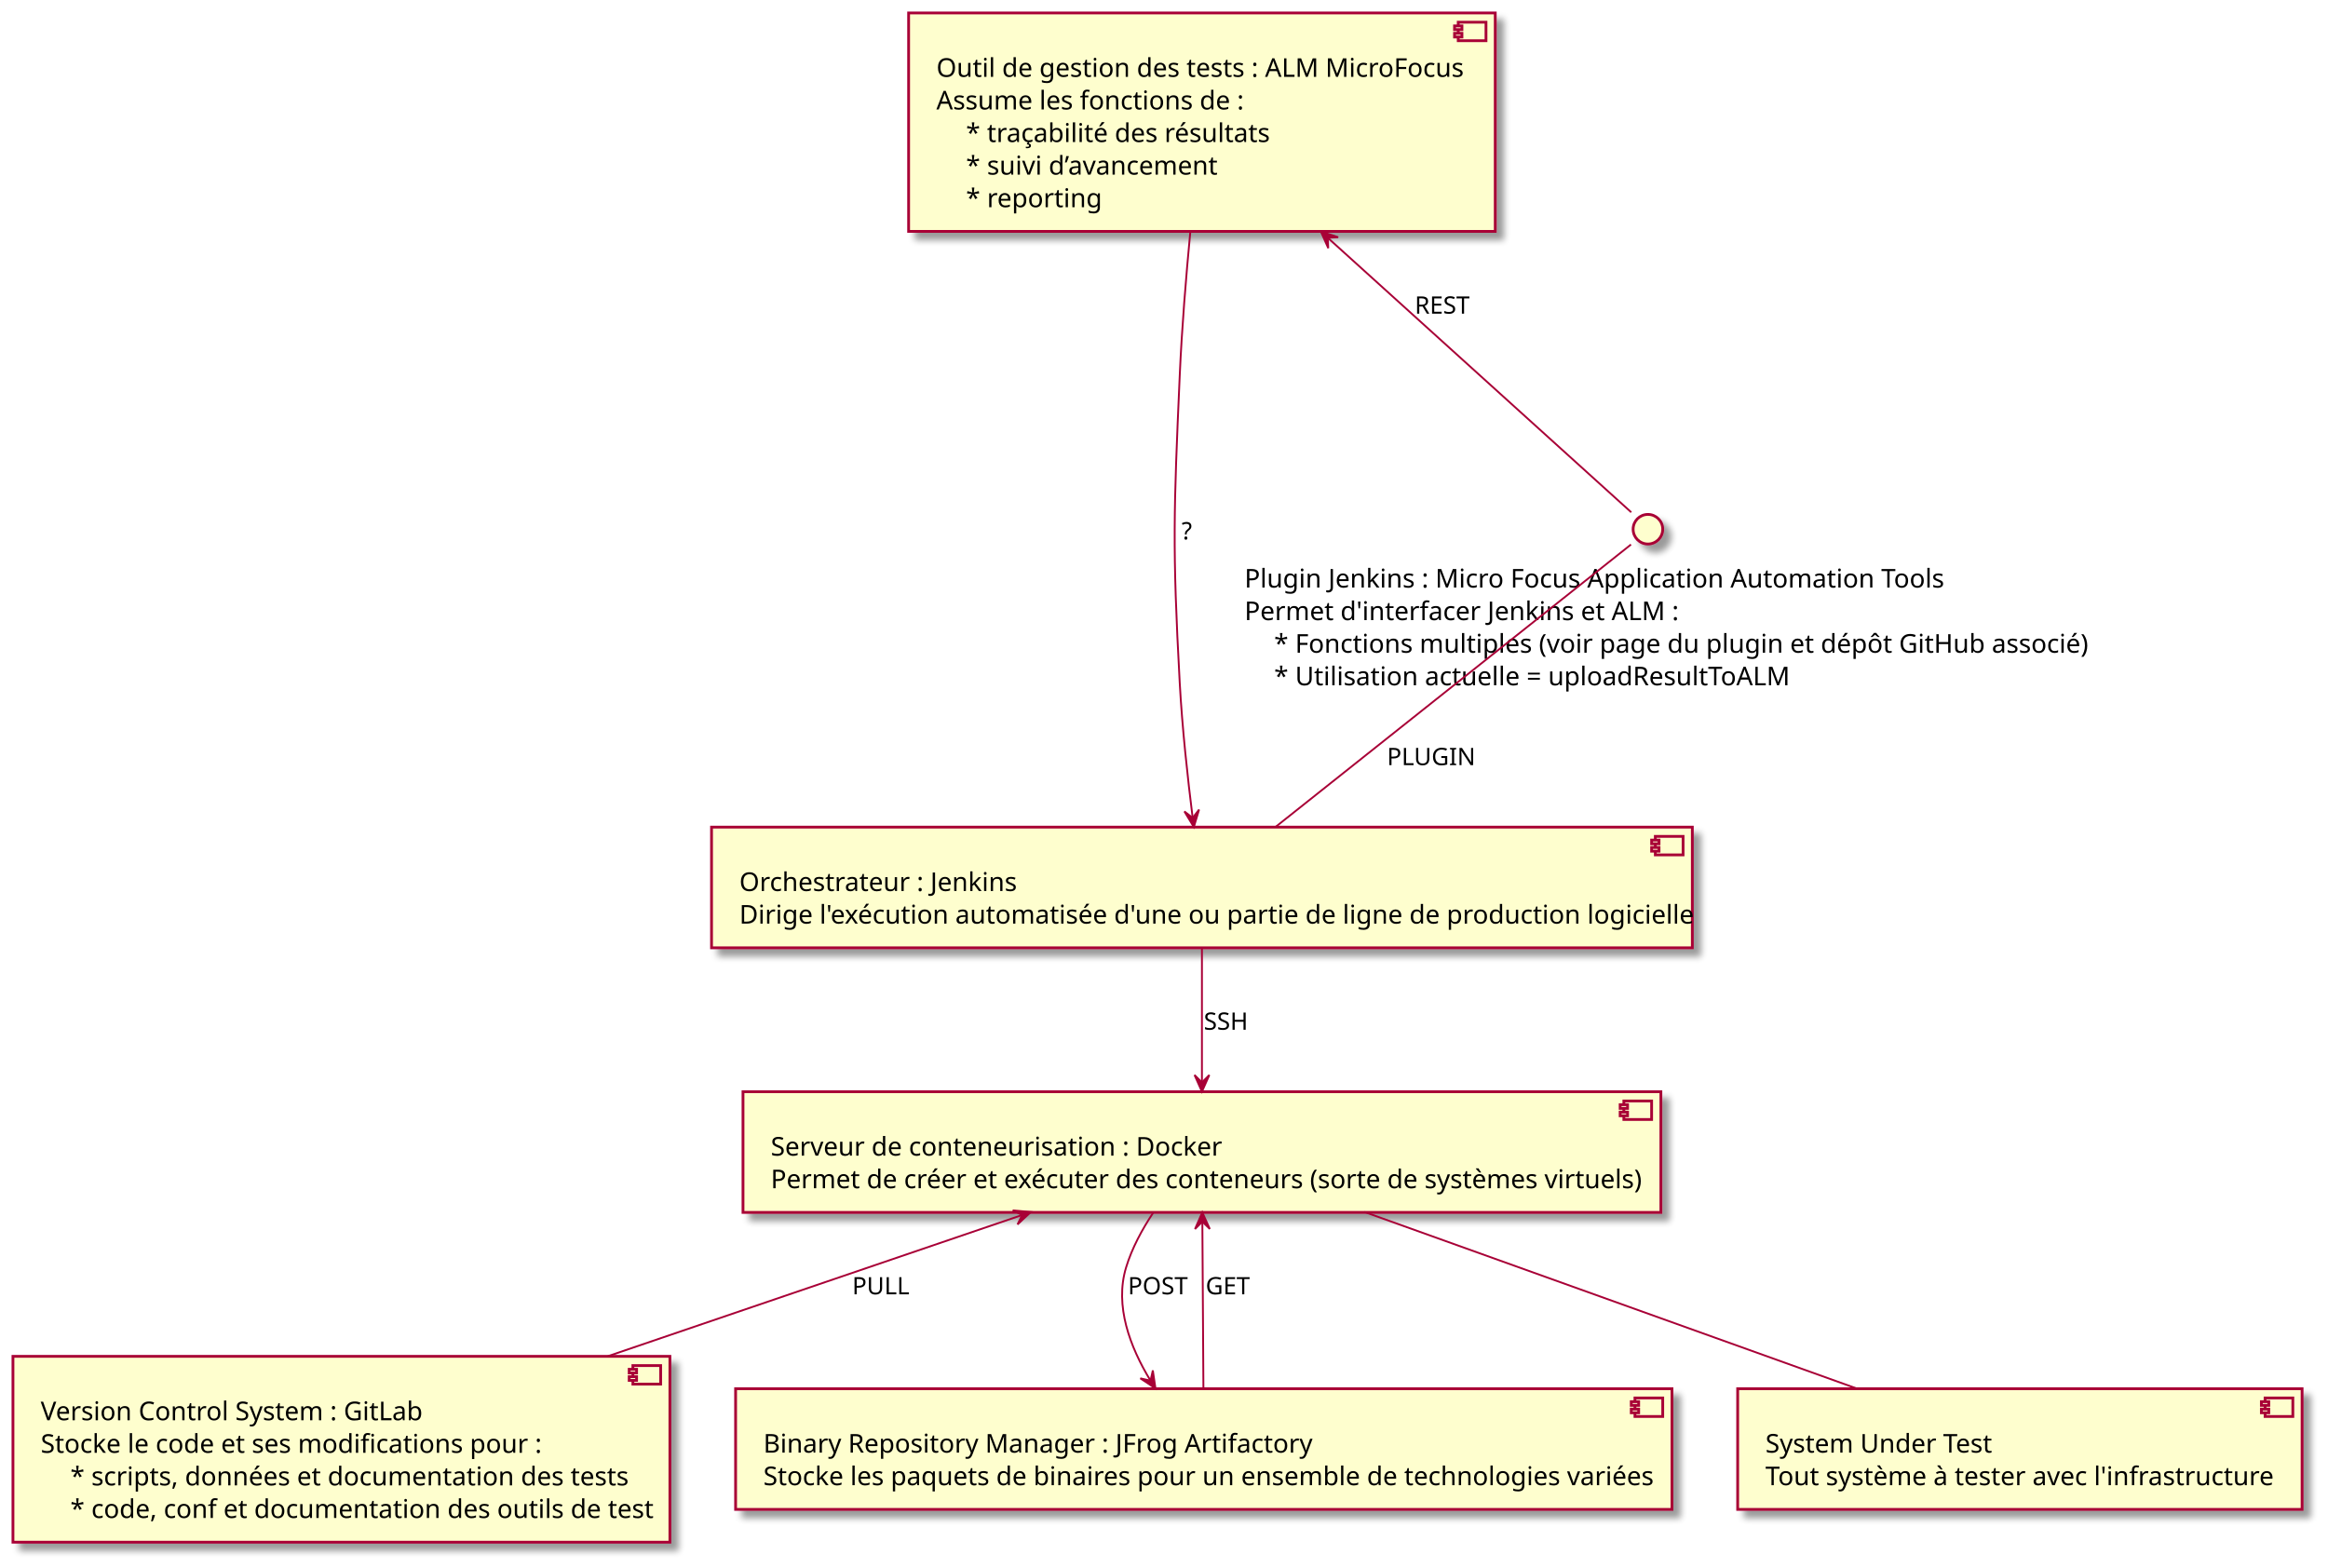
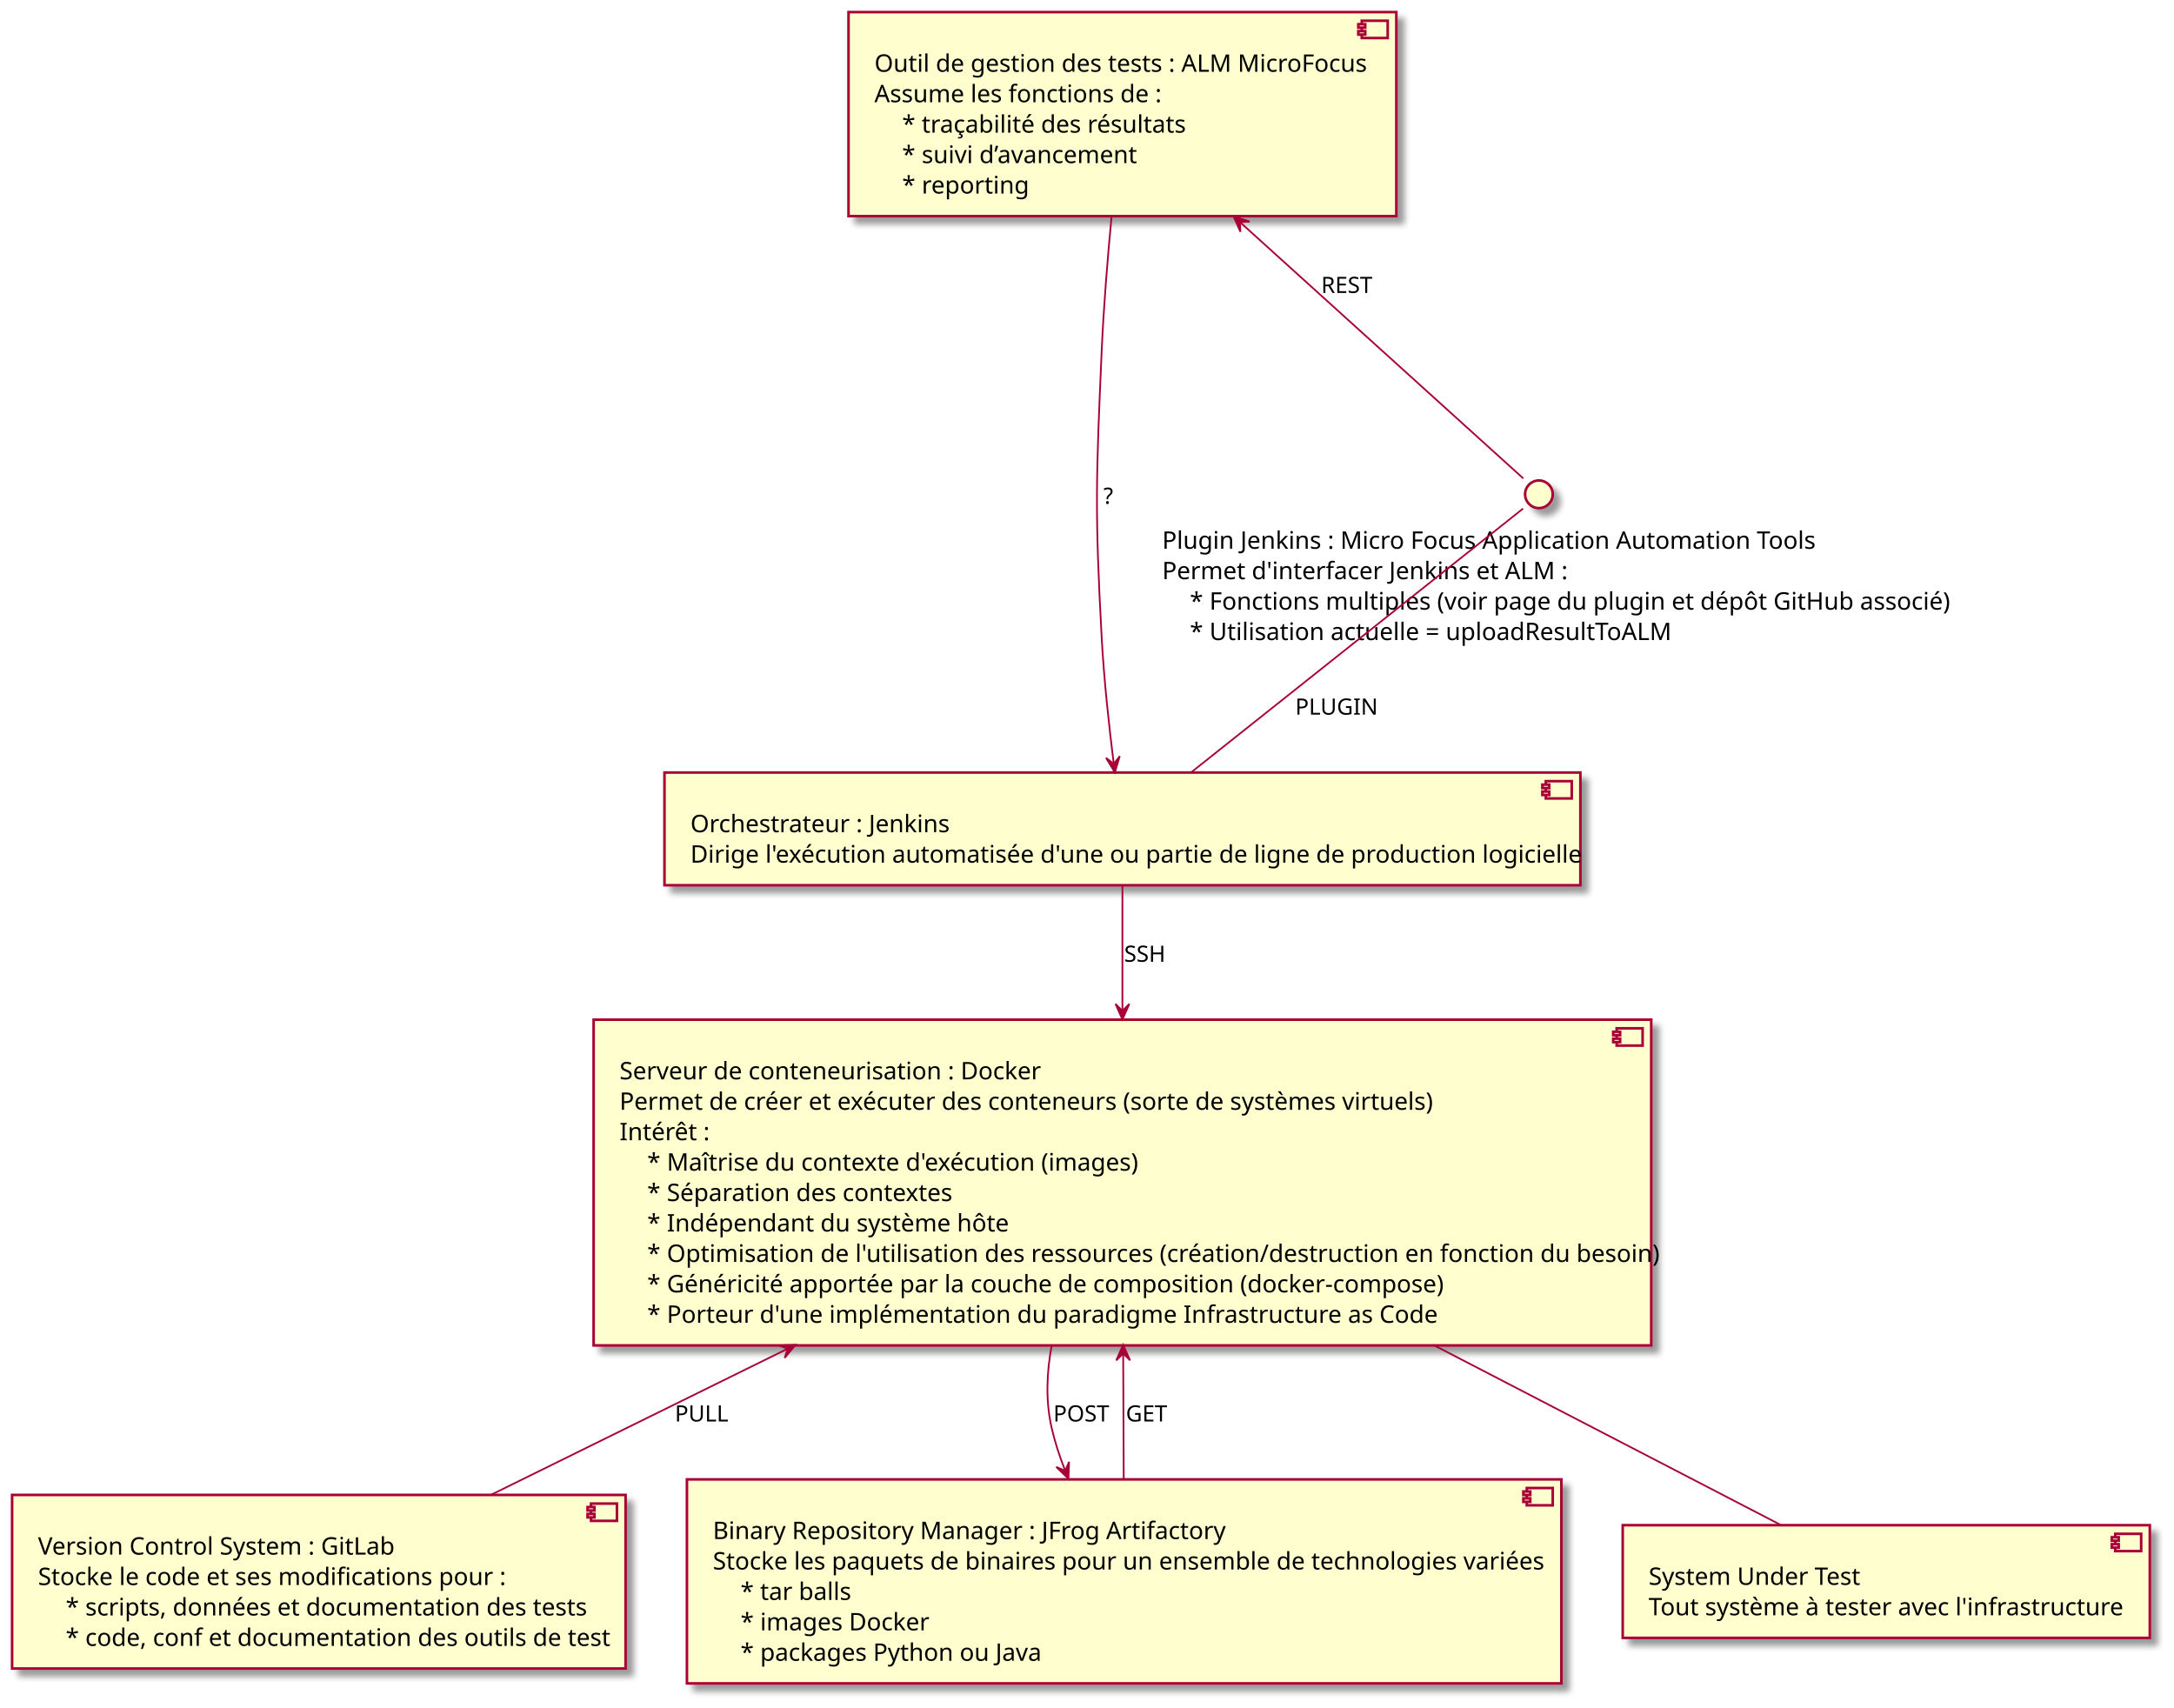
- <svg xmlns="http://www.w3.org/2000/svg" contentScriptType="application/ecmascript" contentStyleType="text/css" height="847px" preserveAspectRatio="none" style="width:1258px;height:847px;" version="1.1" viewBox="0 0 1258 847" width="1258px" zoomAndPan="magnify">
+ <svg xmlns="http://www.w3.org/2000/svg" contentScriptType="application/ecmascript" contentStyleType="text/css" height="988px" preserveAspectRatio="none" style="width:1258px;height:988px;" version="1.1" viewBox="0 0 1258 988" width="1258px" zoomAndPan="magnify">
  <defs>
-     <filter height="300%" id="f119j7x8t2qasv" width="300%" x="-1" y="-1">
+     <filter height="300%" id="fwdjl6nk5jxn" width="300%" x="-1" y="-1">
      <feGaussianBlur result="blurOut" stdDeviation="2.0" />
      <feColorMatrix in="blurOut" result="blurOut2" type="matrix" values="0 0 0 0 0 0 0 0 0 0 0 0 0 0 0 0 0 0 .4 0" />
      <feOffset dx="4.0" dy="4.0" in="blurOut2" result="blurOut3" />
      <feBlend in="SourceGraphic" in2="blurOut3" mode="normal" />
    </filter>
  </defs>
  <g>
-     <rect fill="#FEFECE" filter="url(#f119j7x8t2qasv)" height="118.047" style="stroke: #A80036; stroke-width: 1.5;" width="317" x="491" y="7" />
+     <rect fill="#FEFECE" filter="url(#fwdjl6nk5jxn)" height="118.047" style="stroke: #A80036; stroke-width: 1.5;" width="317" x="491" y="7" />
    <rect fill="#FEFECE" height="10" style="stroke: #A80036; stroke-width: 1.5;" width="15" x="788" y="12" />
    <rect fill="#FEFECE" height="2" style="stroke: #A80036; stroke-width: 1.5;" width="4" x="786" y="14" />
    <rect fill="#FEFECE" height="2" style="stroke: #A80036; stroke-width: 1.5;" width="4" x="786" y="18" />
    <text fill="#000000" font-family="sans-serif" font-size="14" lengthAdjust="spacingAndGlyphs" textLength="277" x="506" y="41.533">Outil de gestion des tests : ALM MicroFocus</text>
    <text fill="#000000" font-family="sans-serif" font-size="14" lengthAdjust="spacingAndGlyphs" textLength="161" x="506" y="59.143">Assume les fonctions de :</text>
    <text fill="#000000" font-family="sans-serif" font-size="14" lengthAdjust="spacingAndGlyphs" textLength="155" x="522" y="76.752">* traçabilité des résultats</text>
    <text fill="#000000" font-family="sans-serif" font-size="14" lengthAdjust="spacingAndGlyphs" textLength="129" x="522" y="94.361">* suivi d’avancement</text>
    <text fill="#000000" font-family="sans-serif" font-size="14" lengthAdjust="spacingAndGlyphs" textLength="66" x="522" y="111.971">* reporting</text>
-     <rect fill="#FEFECE" filter="url(#f119j7x8t2qasv)" height="65.219" style="stroke: #A80036; stroke-width: 1.5;" width="530" x="384.5" y="447" />
+     <rect fill="#FEFECE" filter="url(#fwdjl6nk5jxn)" height="65.219" style="stroke: #A80036; stroke-width: 1.5;" width="530" x="384.5" y="447" />
    <rect fill="#FEFECE" height="10" style="stroke: #A80036; stroke-width: 1.5;" width="15" x="894.5" y="452" />
    <rect fill="#FEFECE" height="2" style="stroke: #A80036; stroke-width: 1.5;" width="4" x="892.5" y="454" />
    <rect fill="#FEFECE" height="2" style="stroke: #A80036; stroke-width: 1.5;" width="4" x="892.5" y="458" />
    <text fill="#000000" font-family="sans-serif" font-size="14" lengthAdjust="spacingAndGlyphs" textLength="147" x="399.5" y="481.533">Orchestrateur : Jenkins</text>
    <text fill="#000000" font-family="sans-serif" font-size="14" lengthAdjust="spacingAndGlyphs" textLength="490" x="399.5" y="499.143">Dirige l'exécution automatisée d'une ou partie de ligne de production logicielle</text>
-     <rect fill="#FEFECE" filter="url(#f119j7x8t2qasv)" height="65.219" style="stroke: #A80036; stroke-width: 1.5;" width="496" x="401.5" y="590" />
-     <rect fill="#FEFECE" height="10" style="stroke: #A80036; stroke-width: 1.5;" width="15" x="877.5" y="595" />
-     <rect fill="#FEFECE" height="2" style="stroke: #A80036; stroke-width: 1.5;" width="4" x="875.5" y="597" />
-     <rect fill="#FEFECE" height="2" style="stroke: #A80036; stroke-width: 1.5;" width="4" x="875.5" y="601" />
-     <text fill="#000000" font-family="sans-serif" font-size="14" lengthAdjust="spacingAndGlyphs" textLength="236" x="416.5" y="624.533">Serveur de conteneurisation : Docker</text>
-     <text fill="#000000" font-family="sans-serif" font-size="14" lengthAdjust="spacingAndGlyphs" textLength="456" x="416.5" y="642.143">Permet de créer et exécuter des conteneurs (sorte de systèmes virtuels)</text>
-     <rect fill="#FEFECE" filter="url(#f119j7x8t2qasv)" height="100.438" style="stroke: #A80036; stroke-width: 1.5;" width="355" x="7" y="733" />
-     <rect fill="#FEFECE" height="10" style="stroke: #A80036; stroke-width: 1.5;" width="15" x="342" y="738" />
-     <rect fill="#FEFECE" height="2" style="stroke: #A80036; stroke-width: 1.5;" width="4" x="340" y="740" />
-     <rect fill="#FEFECE" height="2" style="stroke: #A80036; stroke-width: 1.5;" width="4" x="340" y="744" />
-     <text fill="#000000" font-family="sans-serif" font-size="14" lengthAdjust="spacingAndGlyphs" textLength="202" x="22" y="767.533">Version Control System : GitLab</text>
-     <text fill="#000000" font-family="sans-serif" font-size="14" lengthAdjust="spacingAndGlyphs" textLength="262" x="22" y="785.143">Stocke le code et ses modifications pour :</text>
-     <text fill="#000000" font-family="sans-serif" font-size="14" lengthAdjust="spacingAndGlyphs" textLength="287" x="38" y="802.752">* scripts, données et documentation des tests</text>
-     <text fill="#000000" font-family="sans-serif" font-size="14" lengthAdjust="spacingAndGlyphs" textLength="299" x="38" y="820.361">* code, conf et documentation des outils de test</text>
-     <rect fill="#FEFECE" filter="url(#f119j7x8t2qasv)" height="65.219" style="stroke: #A80036; stroke-width: 1.5;" width="506" x="397.5" y="750.5" />
-     <rect fill="#FEFECE" height="10" style="stroke: #A80036; stroke-width: 1.5;" width="15" x="883.5" y="755.5" />
-     <rect fill="#FEFECE" height="2" style="stroke: #A80036; stroke-width: 1.5;" width="4" x="881.5" y="757.5" />
-     <rect fill="#FEFECE" height="2" style="stroke: #A80036; stroke-width: 1.5;" width="4" x="881.5" y="761.5" />
-     <text fill="#000000" font-family="sans-serif" font-size="14" lengthAdjust="spacingAndGlyphs" textLength="288" x="412.5" y="785.033">Binary Repository Manager : JFrog Artifactory</text>
-     <text fill="#000000" font-family="sans-serif" font-size="14" lengthAdjust="spacingAndGlyphs" textLength="466" x="412.5" y="802.643">Stocke les paquets de binaires pour un ensemble de technologies variées</text>
-     <rect fill="#FEFECE" filter="url(#f119j7x8t2qasv)" height="65.219" style="stroke: #A80036; stroke-width: 1.5;" width="305" x="939" y="750.5" />
-     <rect fill="#FEFECE" height="10" style="stroke: #A80036; stroke-width: 1.5;" width="15" x="1224" y="755.5" />
-     <rect fill="#FEFECE" height="2" style="stroke: #A80036; stroke-width: 1.5;" width="4" x="1222" y="757.5" />
-     <rect fill="#FEFECE" height="2" style="stroke: #A80036; stroke-width: 1.5;" width="4" x="1222" y="761.5" />
-     <text fill="#000000" font-family="sans-serif" font-size="14" lengthAdjust="spacingAndGlyphs" textLength="120" x="954" y="785.033">System Under Test</text>
-     <text fill="#000000" font-family="sans-serif" font-size="14" lengthAdjust="spacingAndGlyphs" textLength="265" x="954" y="802.643">Tout système à tester avec l'infrastructure</text>
-     <ellipse cx="890.5" cy="286" fill="#FEFECE" filter="url(#f119j7x8t2qasv)" rx="8" ry="8" style="stroke: #A80036; stroke-width: 1.5;" />
+     <rect fill="#FEFECE" filter="url(#fwdjl6nk5jxn)" height="188.484" style="stroke: #A80036; stroke-width: 1.5;" width="612" x="343.5" y="590" />
+     <rect fill="#FEFECE" height="10" style="stroke: #A80036; stroke-width: 1.5;" width="15" x="935.5" y="595" />
+     <rect fill="#FEFECE" height="2" style="stroke: #A80036; stroke-width: 1.5;" width="4" x="933.5" y="597" />
+     <rect fill="#FEFECE" height="2" style="stroke: #A80036; stroke-width: 1.5;" width="4" x="933.5" y="601" />
+     <text fill="#000000" font-family="sans-serif" font-size="14" lengthAdjust="spacingAndGlyphs" textLength="236" x="358.5" y="624.533">Serveur de conteneurisation : Docker</text>
+     <text fill="#000000" font-family="sans-serif" font-size="14" lengthAdjust="spacingAndGlyphs" textLength="456" x="358.5" y="642.143">Permet de créer et exécuter des conteneurs (sorte de systèmes virtuels)</text>
+     <text fill="#000000" font-family="sans-serif" font-size="14" lengthAdjust="spacingAndGlyphs" textLength="48" x="358.5" y="659.752">Intérêt :</text>
+     <text fill="#000000" font-family="sans-serif" font-size="14" lengthAdjust="spacingAndGlyphs" textLength="269" x="374.5" y="677.361">* Maîtrise du contexte d'exécution (images)</text>
+     <text fill="#000000" font-family="sans-serif" font-size="14" lengthAdjust="spacingAndGlyphs" textLength="169" x="374.5" y="694.971">* Séparation des contextes</text>
+     <text fill="#000000" font-family="sans-serif" font-size="14" lengthAdjust="spacingAndGlyphs" textLength="196" x="374.5" y="712.58">* Indépendant du système hôte</text>
+     <text fill="#000000" font-family="sans-serif" font-size="14" lengthAdjust="spacingAndGlyphs" textLength="556" x="374.5" y="730.189">* Optimisation de l'utilisation des ressources (création/destruction en fonction du besoin)</text>
+     <text fill="#000000" font-family="sans-serif" font-size="14" lengthAdjust="spacingAndGlyphs" textLength="443" x="374.5" y="747.799">* Généricité apportée par la couche de composition (docker-compose)</text>
+     <text fill="#000000" font-family="sans-serif" font-size="14" lengthAdjust="spacingAndGlyphs" textLength="430" x="374.5" y="765.408">* Porteur d'une implémentation du paradigme Infrastructure as Code</text>
+     <rect fill="#FEFECE" filter="url(#fwdjl6nk5jxn)" height="100.438" style="stroke: #A80036; stroke-width: 1.5;" width="355" x="7" y="865" />
+     <rect fill="#FEFECE" height="10" style="stroke: #A80036; stroke-width: 1.5;" width="15" x="342" y="870" />
+     <rect fill="#FEFECE" height="2" style="stroke: #A80036; stroke-width: 1.5;" width="4" x="340" y="872" />
+     <rect fill="#FEFECE" height="2" style="stroke: #A80036; stroke-width: 1.5;" width="4" x="340" y="876" />
+     <text fill="#000000" font-family="sans-serif" font-size="14" lengthAdjust="spacingAndGlyphs" textLength="202" x="22" y="899.533">Version Control System : GitLab</text>
+     <text fill="#000000" font-family="sans-serif" font-size="14" lengthAdjust="spacingAndGlyphs" textLength="262" x="22" y="917.143">Stocke le code et ses modifications pour :</text>
+     <text fill="#000000" font-family="sans-serif" font-size="14" lengthAdjust="spacingAndGlyphs" textLength="287" x="38" y="934.752">* scripts, données et documentation des tests</text>
+     <text fill="#000000" font-family="sans-serif" font-size="14" lengthAdjust="spacingAndGlyphs" textLength="299" x="38" y="952.361">* code, conf et documentation des outils de test</text>
+     <rect fill="#FEFECE" filter="url(#fwdjl6nk5jxn)" height="118.047" style="stroke: #A80036; stroke-width: 1.5;" width="506" x="397.5" y="856" />
+     <rect fill="#FEFECE" height="10" style="stroke: #A80036; stroke-width: 1.5;" width="15" x="883.5" y="861" />
+     <rect fill="#FEFECE" height="2" style="stroke: #A80036; stroke-width: 1.5;" width="4" x="881.5" y="863" />
+     <rect fill="#FEFECE" height="2" style="stroke: #A80036; stroke-width: 1.5;" width="4" x="881.5" y="867" />
+     <text fill="#000000" font-family="sans-serif" font-size="14" lengthAdjust="spacingAndGlyphs" textLength="288" x="412.5" y="890.533">Binary Repository Manager : JFrog Artifactory</text>
+     <text fill="#000000" font-family="sans-serif" font-size="14" lengthAdjust="spacingAndGlyphs" textLength="466" x="412.5" y="908.143">Stocke les paquets de binaires pour un ensemble de technologies variées</text>
+     <text fill="#000000" font-family="sans-serif" font-size="14" lengthAdjust="spacingAndGlyphs" textLength="59" x="428.5" y="925.752">* tar balls</text>
+     <text fill="#000000" font-family="sans-serif" font-size="14" lengthAdjust="spacingAndGlyphs" textLength="103" x="428.5" y="943.361">* images Docker</text>
+     <text fill="#000000" font-family="sans-serif" font-size="14" lengthAdjust="spacingAndGlyphs" textLength="171" x="428.5" y="960.971">* packages Python ou Java</text>
+     <rect fill="#FEFECE" filter="url(#fwdjl6nk5jxn)" height="65.219" style="stroke: #A80036; stroke-width: 1.5;" width="305" x="939" y="882.5" />
+     <rect fill="#FEFECE" height="10" style="stroke: #A80036; stroke-width: 1.5;" width="15" x="1224" y="887.5" />
+     <rect fill="#FEFECE" height="2" style="stroke: #A80036; stroke-width: 1.5;" width="4" x="1222" y="889.5" />
+     <rect fill="#FEFECE" height="2" style="stroke: #A80036; stroke-width: 1.5;" width="4" x="1222" y="893.5" />
+     <text fill="#000000" font-family="sans-serif" font-size="14" lengthAdjust="spacingAndGlyphs" textLength="120" x="954" y="917.033">System Under Test</text>
+     <text fill="#000000" font-family="sans-serif" font-size="14" lengthAdjust="spacingAndGlyphs" textLength="265" x="954" y="934.643">Tout système à tester avec l'infrastructure</text>
+     <ellipse cx="890.5" cy="286" fill="#FEFECE" filter="url(#fwdjl6nk5jxn)" rx="8" ry="8" style="stroke: #A80036; stroke-width: 1.5;" />
    <text fill="#000000" font-family="sans-serif" font-size="14" lengthAdjust="spacingAndGlyphs" textLength="366" x="672.5" y="317.533">Plugin Jenkins : Micro Focus Application Automation Tools</text>
    <text fill="#000000" font-family="sans-serif" font-size="14" lengthAdjust="spacingAndGlyphs" textLength="227" x="672.5" y="335.143">Permet d'interfacer Jenkins et ALM :</text>
    <text fill="#000000" font-family="sans-serif" font-size="14" lengthAdjust="spacingAndGlyphs" textLength="420" x="688.5" y="352.752">* Fonctions multiples (voir page du plugin et dépôt GitHub associé)</text>
    <text fill="#000000" font-family="sans-serif" font-size="14" lengthAdjust="spacingAndGlyphs" textLength="266" x="688.5" y="370.361">* Utilisation actuelle = uploadResultToALM</text>
-     <path codeLine="43" d="M643.23,125.16 C640.94,149.22 638.63,177.43 637.5,203 C634.25,276.71 633.48,295.33 637.5,369 C638.83,393.4 641.82,420.71 644.49,441.96 " fill="none" id="ALM-to-ORCHESTRATOR" style="stroke: #A80036; stroke-width: 1.0;" />
+     <path codeLine="53" d="M643.23,125.16 C640.94,149.22 638.63,177.43 637.5,203 C634.25,276.71 633.48,295.33 637.5,369 C638.83,393.4 641.82,420.71 644.49,441.96 " fill="none" id="ALM-to-ORCHESTRATOR" style="stroke: #A80036; stroke-width: 1.0;" />
    <polygon fill="#A80036" points="645.12,446.95,647.96,437.519,644.493,441.99,640.023,438.523,645.12,446.95" style="stroke: #A80036; stroke-width: 1.0;" />
    <text fill="#000000" font-family="sans-serif" font-size="13" lengthAdjust="spacingAndGlyphs" textLength="7" x="638.5" y="291.495">?</text>
-     <path codeLine="44" d="M717.59,128.59 C776.1,181.52 855.09,252.97 881.49,276.85 " fill="none" id="ALM-backto-ALM_JENKINS" style="stroke: #A80036; stroke-width: 1.0;" />
+     <path codeLine="54" d="M717.59,128.59 C776.1,181.52 855.09,252.97 881.49,276.85 " fill="none" id="ALM-backto-ALM_JENKINS" style="stroke: #A80036; stroke-width: 1.0;" />
    <polygon fill="#A80036" points="713.77,125.13,717.765,134.132,717.479,128.483,723.129,128.197,713.77,125.13" style="stroke: #A80036; stroke-width: 1.0;" />
    <text fill="#000000" font-family="sans-serif" font-size="13" lengthAdjust="spacingAndGlyphs" textLength="34" x="764.5" y="169.495">REST</text>
-     <path codeLine="45" d="M881.35,294.27 C850.22,319 747.21,400.86 689.52,446.7 " fill="none" id="ALM_JENKINS-ORCHESTRATOR" style="stroke: #A80036; stroke-width: 1.0;" />
+     <path codeLine="55" d="M881.35,294.27 C850.22,319 747.21,400.86 689.52,446.7 " fill="none" id="ALM_JENKINS-ORCHESTRATOR" style="stroke: #A80036; stroke-width: 1.0;" />
    <text fill="#000000" font-family="sans-serif" font-size="13" lengthAdjust="spacingAndGlyphs" textLength="47" x="749.5" y="413.495">PLUGIN</text>
-     <path codeLine="48" d="M649.5,512.14 C649.5,533.73 649.5,562.39 649.5,584.95 " fill="none" id="ORCHESTRATOR-to-CONTAINERS" style="stroke: #A80036; stroke-width: 1.0;" />
-     <polygon fill="#A80036" points="649.5,589.96,653.5,580.96,649.5,584.96,645.5,580.96,649.5,589.96" style="stroke: #A80036; stroke-width: 1.0;" />
+     <path codeLine="58" d="M649.5,512.14 C649.5,531.85 649.5,558.38 649.5,584.65 " fill="none" id="ORCHESTRATOR-to-CONTAINERS" style="stroke: #A80036; stroke-width: 1.0;" />
+     <polygon fill="#A80036" points="649.5,589.9,653.5,580.9,649.5,584.9,645.5,580.9,649.5,589.9" style="stroke: #A80036; stroke-width: 1.0;" />
    <text fill="#000000" font-family="sans-serif" font-size="13" lengthAdjust="spacingAndGlyphs" textLength="27" x="650.5" y="556.495">SSH</text>
-     <path codeLine="49" d="M552.06,656.71 C487.29,678.79 401.11,708.17 328.48,732.92 " fill="none" id="CONTAINERS-backto-VCS" style="stroke: #A80036; stroke-width: 1.0;" />
-     <polygon fill="#A80036" points="557.08,655,547.27,654.122,552.348,656.615,549.855,661.693,557.08,655" style="stroke: #A80036; stroke-width: 1.0;" />
-     <text fill="#000000" font-family="sans-serif" font-size="13" lengthAdjust="spacingAndGlyphs" textLength="32" x="460.5" y="699.495">PULL</text>
-     <path codeLine="50" d="M623.29,655.19 C617.24,664.27 611.66,674.56 608.5,685 C602.22,705.73 610.66,727.95 621.57,745.9 " fill="none" id="CONTAINERS-to-BRM" style="stroke: #A80036; stroke-width: 1.0;" />
-     <polygon fill="#A80036" points="624.39,750.36,622.965,740.615,621.72,746.133,616.201,744.888,624.39,750.36" style="stroke: #A80036; stroke-width: 1.0;" />
-     <text fill="#000000" font-family="sans-serif" font-size="13" lengthAdjust="spacingAndGlyphs" textLength="35" x="609.5" y="699.495">POST</text>
-     <path codeLine="51" d="M650.3,750.36 C650.14,724.46 649.91,687.78 649.73,660.51 " fill="none" id="BRM-to-CONTAINERS" style="stroke: #A80036; stroke-width: 1.0;" />
-     <polygon fill="#A80036" points="649.7,655.19,645.751,664.213,649.729,660.19,653.751,664.167,649.7,655.19" style="stroke: #A80036; stroke-width: 1.0;" />
-     <text fill="#000000" font-family="sans-serif" font-size="13" lengthAdjust="spacingAndGlyphs" textLength="26" x="651.5" y="699.495">GET</text>
-     <path codeLine="52" d="M737.35,655 C814.52,682.67 926.21,722.73 1003.44,750.42 " fill="none" id="CONTAINERS-SUT" style="stroke: #A80036; stroke-width: 1.0;" />
+     <path codeLine="59" d="M455.76,780.41 C396.76,809.47 334.33,840.21 284.25,864.87 " fill="none" id="CONTAINERS-backto-VCS" style="stroke: #A80036; stroke-width: 1.0;" />
+     <polygon fill="#A80036" points="460.37,778.14,450.528,778.512,455.881,780.342,454.051,785.694,460.37,778.14" style="stroke: #A80036; stroke-width: 1.0;" />
+     <text fill="#000000" font-family="sans-serif" font-size="13" lengthAdjust="spacingAndGlyphs" textLength="32" x="390.5" y="822.495">PULL</text>
+     <path codeLine="60" d="M608.61,778.26 C605.63,794.1 604.98,810.46 608.5,826 C610.36,834.2 613.08,842.54 616.25,850.64 " fill="none" id="CONTAINERS-to-BRM" style="stroke: #A80036; stroke-width: 1.0;" />
+     <polygon fill="#A80036" points="618.28,855.66,618.625,845.817,616.411,851.023,611.205,848.808,618.28,855.66" style="stroke: #A80036; stroke-width: 1.0;" />
+     <text fill="#000000" font-family="sans-serif" font-size="13" lengthAdjust="spacingAndGlyphs" textLength="35" x="609.5" y="822.495">POST</text>
+     <path codeLine="61" d="M650.25,855.77 C650.15,833.76 650.04,808.07 649.93,783.39 " fill="none" id="BRM-to-CONTAINERS" style="stroke: #A80036; stroke-width: 1.0;" />
+     <polygon fill="#A80036" points="649.91,778.14,645.936,787.151,649.924,783.14,653.936,787.129,649.91,778.14" style="stroke: #A80036; stroke-width: 1.0;" />
+     <text fill="#000000" font-family="sans-serif" font-size="13" lengthAdjust="spacingAndGlyphs" textLength="26" x="651.5" y="822.495">GET</text>
+     <path codeLine="62" d="M829.28,778.14 C900.86,815.23 978.42,855.42 1030.48,882.38 " fill="none" id="CONTAINERS-SUT" style="stroke: #A80036; stroke-width: 1.0;" />
  </g>
</svg>
